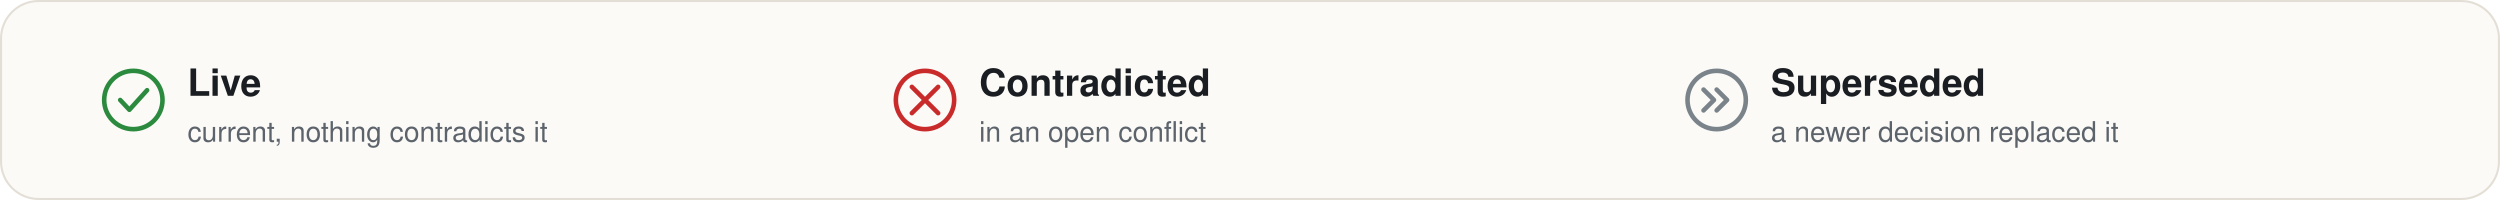
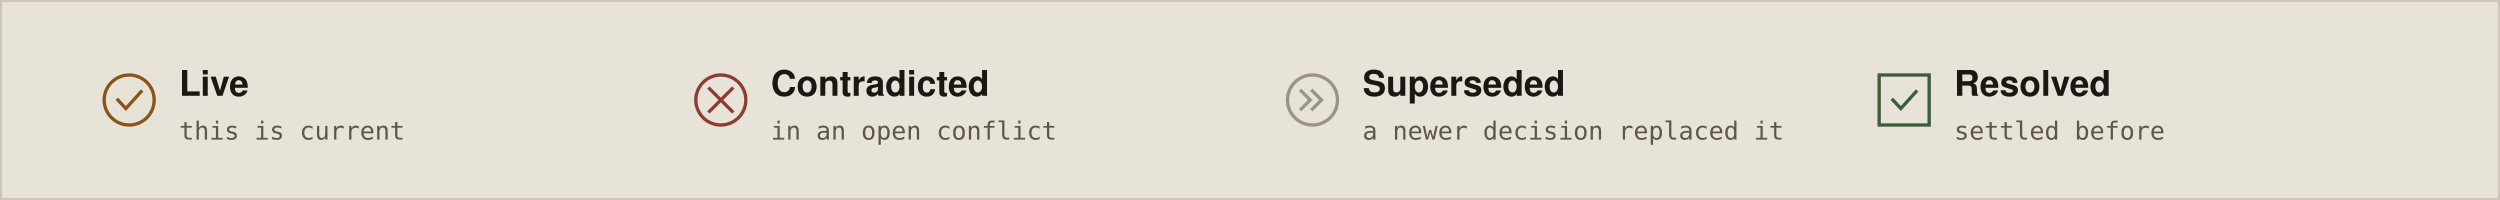
<svg xmlns="http://www.w3.org/2000/svg" width="1200" height="96" viewBox="0 0 1200 96" role="img" aria-labelledby="t d">
-   <rect x="0.5" y="0.5" width="1199" height="95" rx="18" fill="#FBFAF7" stroke="#E3DFD6" />
-   <circle cx="64" cy="48" r="14" fill="none" stroke="#2B8A3E" stroke-width="2.2" />
-   <path d="M57.7 48.0l4.4 4.7l8.5 -9.4" fill="none" stroke="#2B8A3E" stroke-width="2.2" stroke-linecap="round" stroke-linejoin="round" />
-   <text x="90.0" y="46.0" font-family="-apple-system, BlinkMacSystemFont, 'Segoe UI', Helvetica, Arial, sans-serif" font-size="18" font-weight="700" fill="#1A1D21" text-anchor="start">Live</text>
-   <text x="90.0" y="68.0" font-family="-apple-system, BlinkMacSystemFont, 'Segoe UI', Helvetica, Arial, sans-serif" font-size="13.5" font-weight="400" fill="#5C636B" text-anchor="start">current, nothing contradicts it</text>
-   <circle cx="444" cy="48" r="14" fill="none" stroke="#C92A2A" stroke-width="2.2" />
-   <path d="M437.7 41.7L450.3 54.3M450.3 41.7L437.7 54.3" fill="none" stroke="#C92A2A" stroke-width="2.2" stroke-linecap="round" stroke-linejoin="round" />
-   <text x="470.0" y="46.0" font-family="-apple-system, BlinkMacSystemFont, 'Segoe UI', Helvetica, Arial, sans-serif" font-size="18" font-weight="700" fill="#1A1D21" text-anchor="start">Contradicted</text>
-   <text x="470.0" y="68.0" font-family="-apple-system, BlinkMacSystemFont, 'Segoe UI', Helvetica, Arial, sans-serif" font-size="13.5" font-weight="400" fill="#5C636B" text-anchor="start">in an open conflict</text>
-   <circle cx="824" cy="48" r="14" fill="none" stroke="#7A828A" stroke-width="2.2" />
-   <path d="M817.7 43.0l5.0 5.0l-5.0 5.0M824.0 43.0l5.0 5.0l-5.0 5.0" fill="none" stroke="#7A828A" stroke-width="2.2" stroke-linecap="round" stroke-linejoin="round" />
-   <text x="850.0" y="46.0" font-family="-apple-system, BlinkMacSystemFont, 'Segoe UI', Helvetica, Arial, sans-serif" font-size="18" font-weight="700" fill="#1A1D21" text-anchor="start">Superseded</text>
-   <text x="850.0" y="68.0" font-family="-apple-system, BlinkMacSystemFont, 'Segoe UI', Helvetica, Arial, sans-serif" font-size="13.5" font-weight="400" fill="#5C636B" text-anchor="start">a newer decision replaced it</text>
+   <rect x="0.5" y="0.5" width="1199" height="95" fill="#E8E3D9" stroke="#CEC6B6" />
+   <circle cx="62" cy="48" r="12" fill="none" stroke="#8A5415" stroke-width="1.6" />
+   <path d="M56.6 48.0l3.8 4.1l7.3 -8.1" fill="none" stroke="#8A5415" stroke-width="1.6" stroke-linecap="square" stroke-linejoin="miter" />
+   <text x="86.0" y="46.0" font-family="'IBM Plex Sans', system-ui, -apple-system, 'Segoe UI', Helvetica, Arial, sans-serif" font-size="17" font-weight="600" fill="#1A1714" text-anchor="start">Live</text>
+   <text x="86.0" y="67.0" font-family="'JetBrains Mono', ui-monospace, SFMono-Regular, Menlo, Consolas, monospace" font-size="12" font-weight="400" fill="#5C564C" text-anchor="start">this is current</text>
+   <circle cx="346" cy="48" r="12" fill="none" stroke="#8E3B32" stroke-width="1.6" />
+   <path d="M340.6 42.6L351.4 53.4M351.4 42.6L340.6 53.4" fill="none" stroke="#8E3B32" stroke-width="1.6" stroke-linecap="square" stroke-linejoin="miter" />
+   <text x="370.0" y="46.0" font-family="'IBM Plex Sans', system-ui, -apple-system, 'Segoe UI', Helvetica, Arial, sans-serif" font-size="17" font-weight="600" fill="#1A1714" text-anchor="start">Contradicted</text>
+   <text x="370.0" y="67.0" font-family="'JetBrains Mono', ui-monospace, SFMono-Regular, Menlo, Consolas, monospace" font-size="12" font-weight="400" fill="#5C564C" text-anchor="start">in an open conflict</text>
+   <circle cx="630" cy="48" r="12" fill="none" stroke="#9A9388" stroke-width="1.6" />
+   <path d="M624.6 43.7l4.3 4.3l-4.3 4.3M630.0 43.7l4.3 4.3l-4.3 4.3" fill="none" stroke="#9A9388" stroke-width="1.6" stroke-linecap="square" stroke-linejoin="miter" />
+   <text x="654.0" y="46.0" font-family="'IBM Plex Sans', system-ui, -apple-system, 'Segoe UI', Helvetica, Arial, sans-serif" font-size="17" font-weight="600" fill="#1A1714" text-anchor="start">Superseded</text>
+   <text x="654.0" y="67.0" font-family="'JetBrains Mono', ui-monospace, SFMono-Regular, Menlo, Consolas, monospace" font-size="12" font-weight="400" fill="#5C564C" text-anchor="start">a newer decision replaced it</text>
+   <rect x="902.0" y="36.0" width="24.0" height="24.0" fill="none" stroke="#3D5C3A" stroke-width="1.6" />
+   <path d="M908.6 48.0l3.8 4.1l7.3 -8.1" fill="none" stroke="#3D5C3A" stroke-width="1.6" stroke-linecap="square" stroke-linejoin="miter" />
+   <text x="938.0" y="46.0" font-family="'IBM Plex Sans', system-ui, -apple-system, 'Segoe UI', Helvetica, Arial, sans-serif" font-size="17" font-weight="600" fill="#1A1714" text-anchor="start">Resolved</text>
+   <text x="938.0" y="67.0" font-family="'JetBrains Mono', ui-monospace, SFMono-Regular, Menlo, Consolas, monospace" font-size="12" font-weight="400" fill="#5C564C" text-anchor="start">settled before</text>
</svg>
